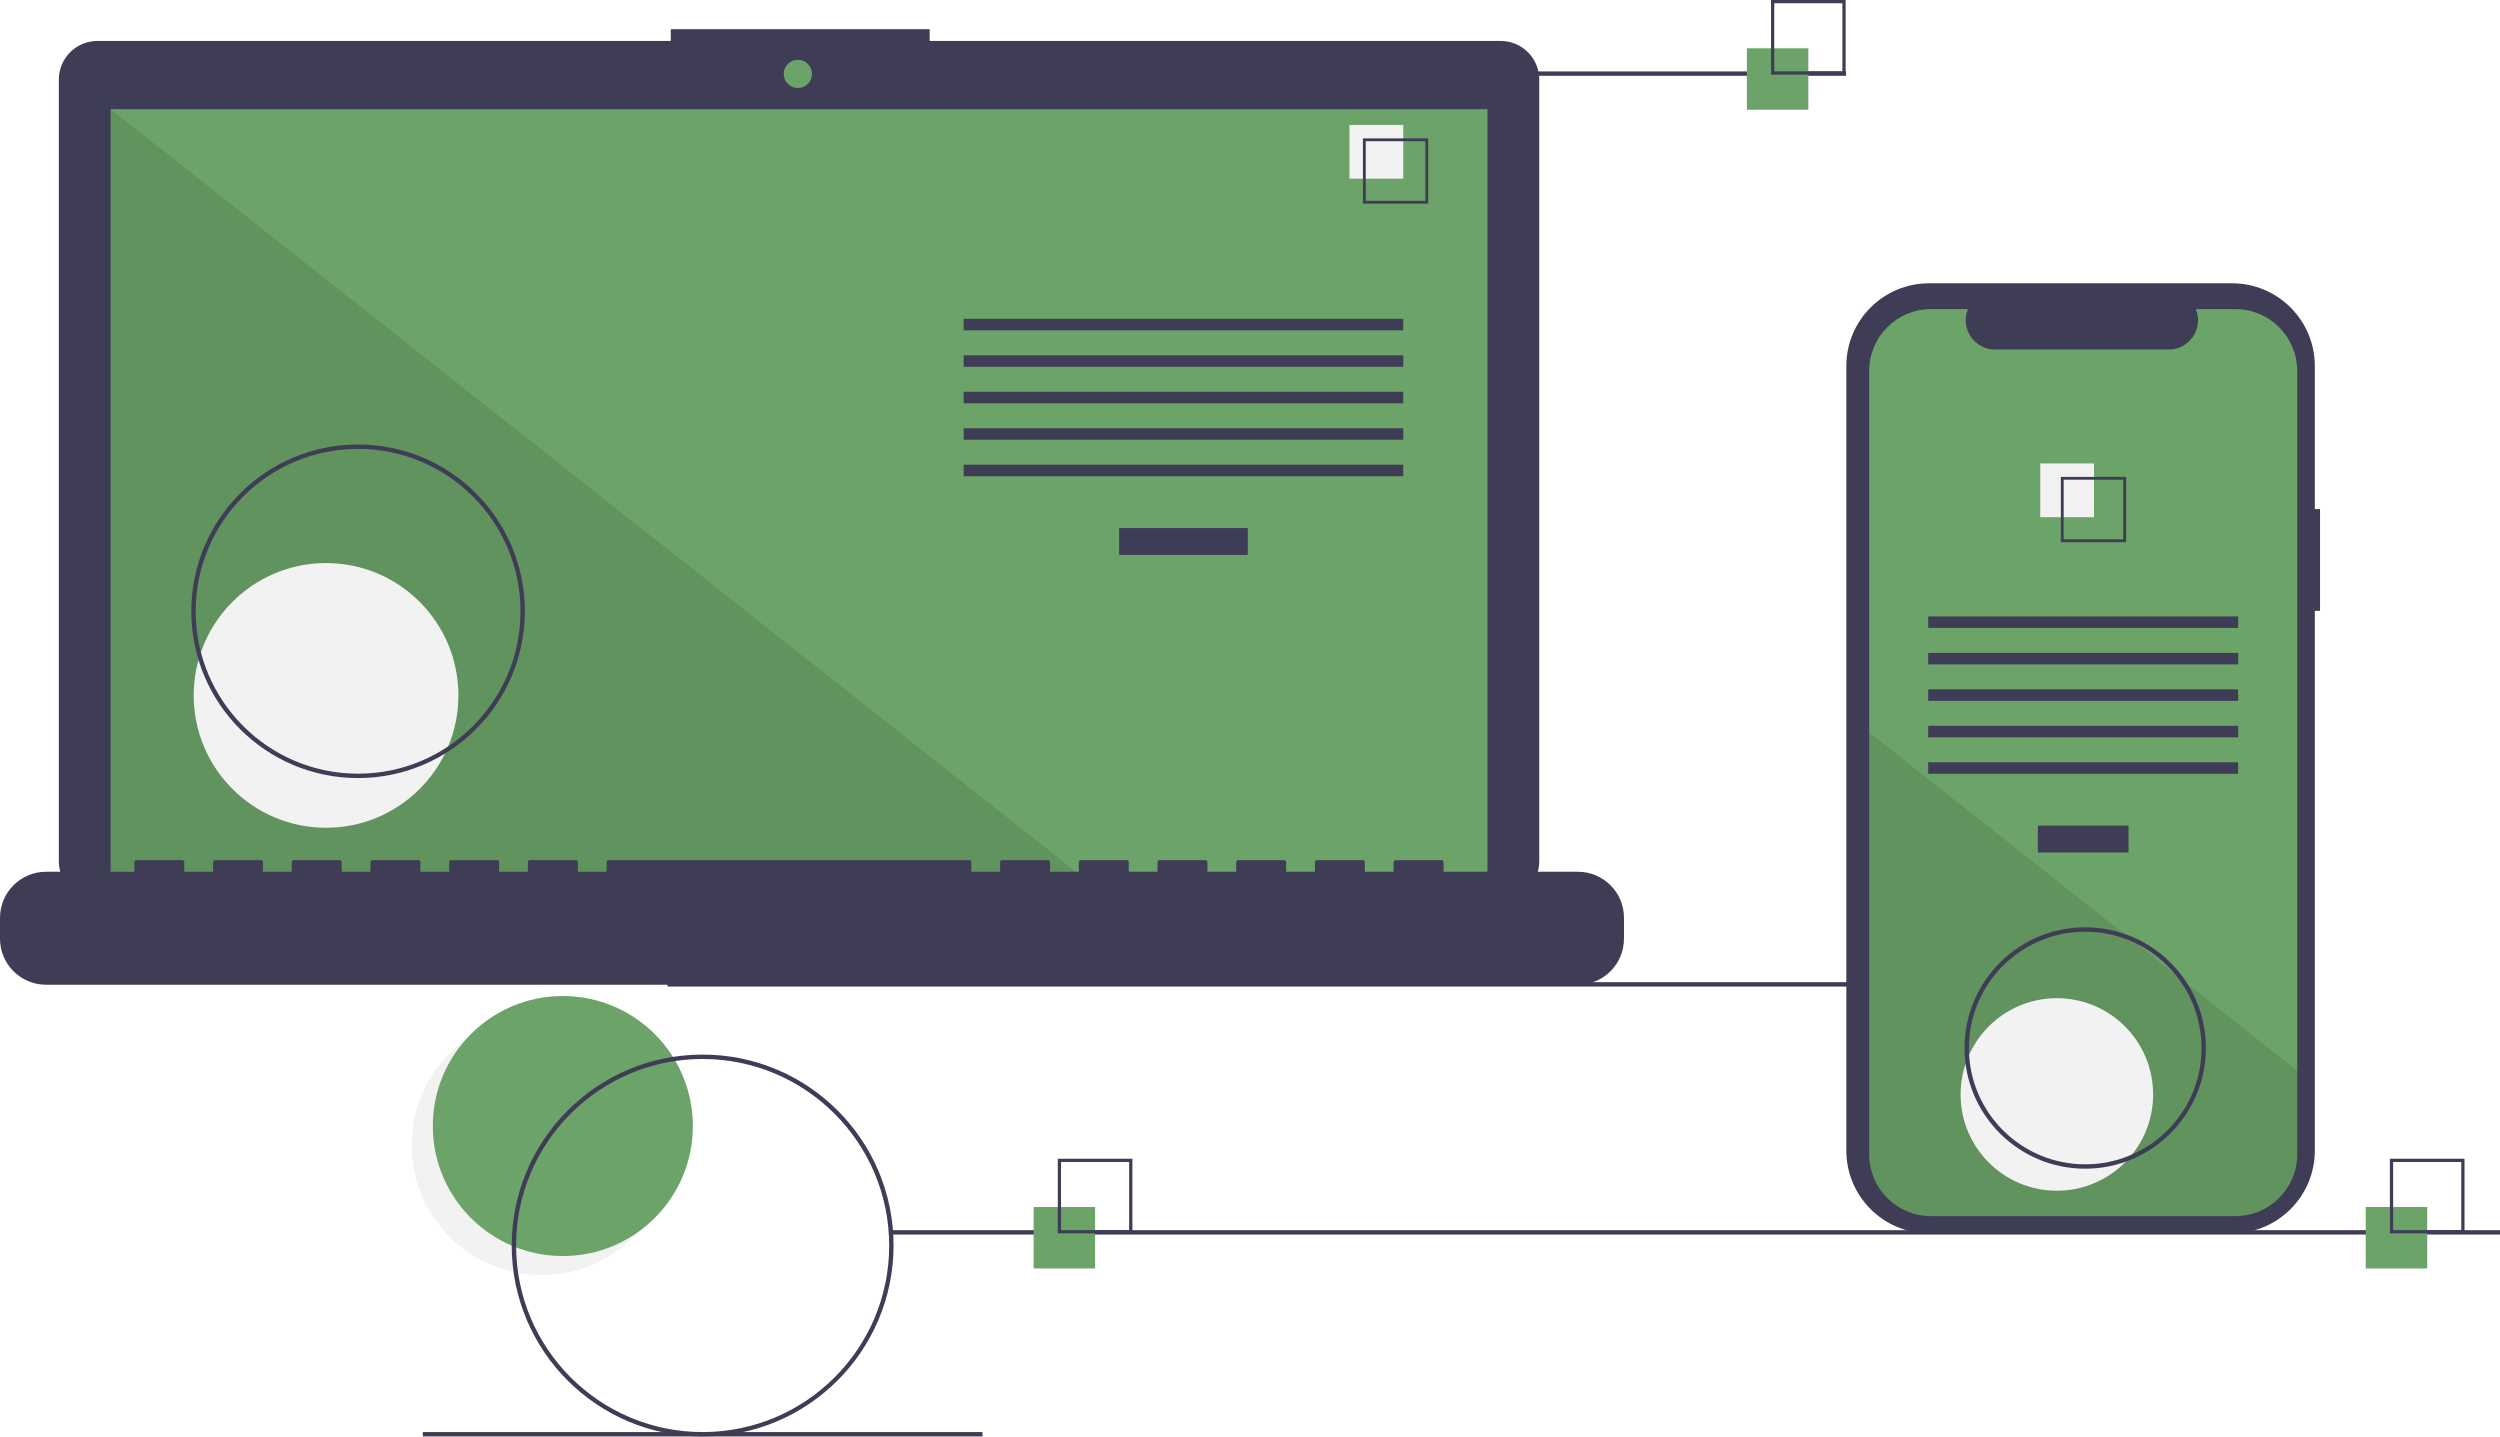
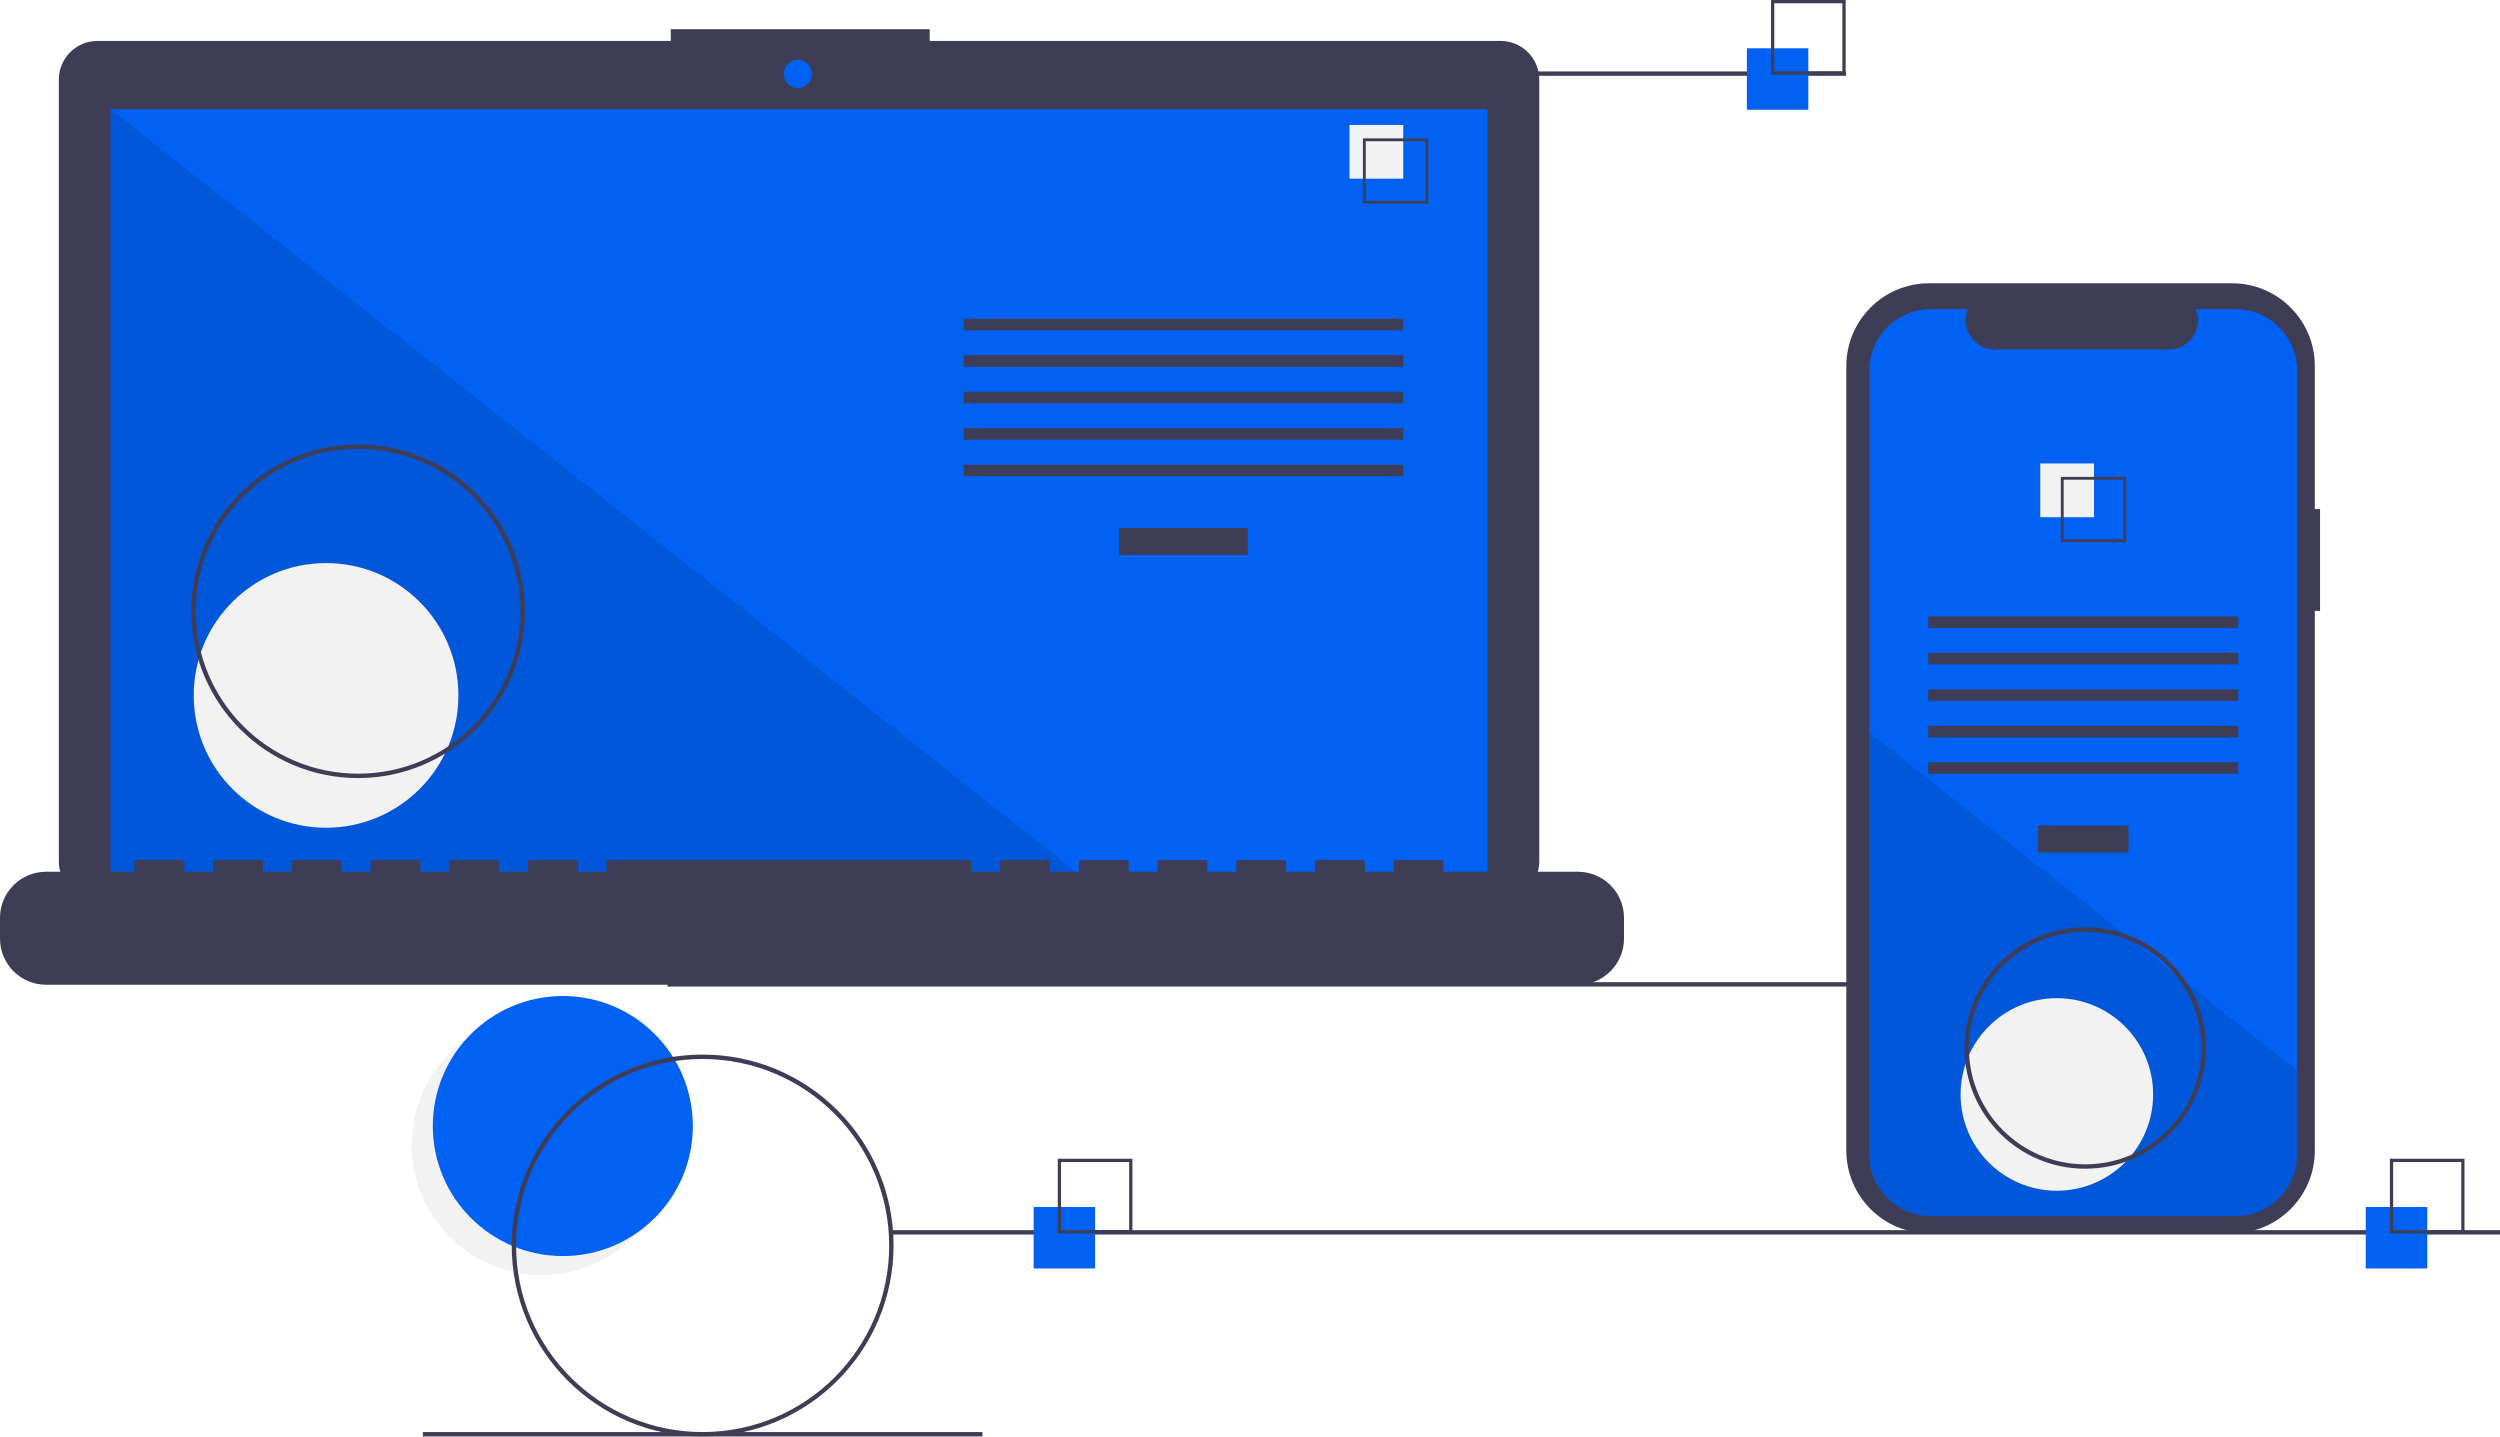
<svg xmlns="http://www.w3.org/2000/svg" id="b6117b06-2b45-45bc-b789-4a82ab6612dd" data-name="Layer 1" width="1139.171" height="654.543" viewBox="0 0 1139.171 654.543">
  <circle cx="246.827" cy="521.765" r="59.243" fill="#f2f2f2" />
-   <circle cx="256.46" cy="513.095" r="59.243" fill="#6ba368" />
+   <circle cx="256.46" cy="513.095" r="59.243" fill="#0061f2" />
  <rect x="304.171" y="447.543" width="733" height="2" fill="#3f3d56" />
  <path d="M714.207,141.381H454.038v-5.362h-117.971v5.362H74.825a17.599,17.599,0,0,0-17.599,17.599V515.231a17.599,17.599,0,0,0,17.599,17.599H714.207a17.599,17.599,0,0,0,17.599-17.599V158.979A17.599,17.599,0,0,0,714.207,141.381Z" transform="translate(-30.41456 -122.7284)" fill="#3f3d56" />
-   <rect x="50.406" y="49.754" width="627.391" height="353.913" fill="#6ba368" />
-   <circle cx="363.565" cy="33.667" r="6.435" fill="#6ba368" />
+   <rect x="50.406" y="49.754" width="627.391" height="353.913" fill="#0061f2" />
+   <circle cx="363.565" cy="33.667" r="6.435" fill="#0061f2" />
  <polygon points="498.374 403.667 50.406 403.667 50.406 49.754 498.374 403.667" opacity="0.1" />
  <circle cx="148.574" cy="316.876" r="60.307" fill="#f2f2f2" />
  <rect x="509.953" y="240.622" width="58.605" height="12.246" fill="#3f3d56" />
  <rect x="439.102" y="145.279" width="200.307" height="5.248" fill="#3f3d56" />
  <rect x="439.102" y="161.898" width="200.307" height="5.248" fill="#3f3d56" />
  <rect x="439.102" y="178.518" width="200.307" height="5.248" fill="#3f3d56" />
  <rect x="439.102" y="195.137" width="200.307" height="5.248" fill="#3f3d56" />
  <rect x="439.102" y="211.756" width="200.307" height="5.248" fill="#3f3d56" />
  <rect x="614.917" y="56.934" width="24.492" height="24.492" fill="#f2f2f2" />
  <path d="M681.195,215.525h-29.74v-29.74h29.74Zm-28.447-1.293h27.154V187.078H652.748Z" transform="translate(-30.41456 -122.7284)" fill="#3f3d56" />
  <path d="M749.422,519.96H688.192v-4.412a.875.875,0,0,0-.875-.875h-20.993a.875.875,0,0,0-.875.875v4.412H652.329v-4.412a.875.875,0,0,0-.875-.875H630.462a.875.875,0,0,0-.875.875v4.412H616.467v-4.412a.875.875,0,0,0-.875-.875H594.599a.875.875,0,0,0-.875.875v4.412H580.604v-4.412a.875.875,0,0,0-.875-.875H558.736a.875.875,0,0,0-.875.875v4.412H544.741v-4.412a.875.875,0,0,0-.875-.875H522.873a.875.875,0,0,0-.875.875v4.412H508.878v-4.412a.875.875,0,0,0-.875-.875h-20.993a.875.875,0,0,0-.875.875v4.412H473.015v-4.412a.875.875,0,0,0-.875-.875H307.696a.875.875,0,0,0-.875.875v4.412H293.701v-4.412a.875.875,0,0,0-.875-.875H271.833a.875.875,0,0,0-.875.875v4.412H257.838v-4.412a.875.875,0,0,0-.875-.875h-20.993a.875.875,0,0,0-.875.875v4.412H221.975v-4.412a.875.875,0,0,0-.875-.875H200.107a.875.875,0,0,0-.875.875v4.412H186.112v-4.412a.875.875,0,0,0-.875-.875H164.244a.875.875,0,0,0-.875.875v4.412H150.249v-4.412a.875.875,0,0,0-.875-.875H128.381a.875.875,0,0,0-.875.875v4.412H114.386v-4.412a.875.875,0,0,0-.875-.875H92.519a.875.875,0,0,0-.875.875v4.412H51.407a20.993,20.993,0,0,0-20.993,20.993v9.492A20.993,20.993,0,0,0,51.407,571.438H749.422a20.993,20.993,0,0,0,20.993-20.993v-9.492A20.993,20.993,0,0,0,749.422,519.96Z" transform="translate(-30.41456 -122.7284)" fill="#3f3d56" />
  <path d="M193.586,477.272a76,76,0,1,1,76-76A76.086,76.086,0,0,1,193.586,477.272Zm0-150a74,74,0,1,0,74,74A74.084,74.084,0,0,0,193.586,327.272Z" transform="translate(-30.41456 -122.7284)" fill="#3f3d56" />
  <rect x="586.171" y="32.543" width="255" height="2" fill="#3f3d56" />
  <rect x="406.171" y="560.543" width="733" height="2" fill="#3f3d56" />
  <rect x="192.672" y="652.543" width="255" height="2" fill="#3f3d56" />
-   <rect x="471" y="550" width="28" height="28" fill="#6ba368" />
+   <rect x="471" y="550" width="28" height="28" fill="#0061f2" />
  <path d="M546.415,684.728h-34v-34h34Zm-32.522-1.478H544.936V652.207H513.893Z" transform="translate(-30.41456 -122.7284)" fill="#3f3d56" />
-   <rect x="796" y="22" width="28" height="28" fill="#6ba368" />
+   <rect x="796" y="22" width="28" height="28" fill="#0061f2" />
  <path d="M871.415,156.728h-34v-34h34Zm-32.522-1.478H869.936V124.207H838.893Z" transform="translate(-30.41456 -122.7284)" fill="#3f3d56" />
-   <rect x="1078" y="550" width="28" height="28" fill="#6ba368" />
+   <rect x="1078" y="550" width="28" height="28" fill="#0061f2" />
  <path d="M1153.415,684.728h-34v-34h34Zm-32.522-1.478h31.043V652.207h-31.043Z" transform="translate(-30.41456 -122.7284)" fill="#3f3d56" />
  <path d="M1087.586,354.687h-2.379V289.525a37.714,37.714,0,0,0-37.714-37.714H909.44A37.714,37.714,0,0,0,871.726,289.525V647.006A37.714,37.714,0,0,0,909.44,684.72h138.053a37.714,37.714,0,0,0,37.714-37.714V401.07h2.379Z" transform="translate(-30.41456 -122.7284)" fill="#3f3d56" />
-   <path d="M1077.176,291.742v356.96a28.165,28.165,0,0,1-28.16,28.17H910.296a28.165,28.165,0,0,1-28.16-28.17v-356.96a28.163,28.163,0,0,1,28.16-28.16h16.83a13.379,13.379,0,0,0,12.39,18.43h79.09a13.379,13.379,0,0,0,12.39-18.43h18.02A28.163,28.163,0,0,1,1077.176,291.742Z" transform="translate(-30.41456 -122.7284)" fill="#6ba368" />
+   <path d="M1077.176,291.742v356.96a28.165,28.165,0,0,1-28.16,28.17H910.296a28.165,28.165,0,0,1-28.16-28.17v-356.96a28.163,28.163,0,0,1,28.16-28.16h16.83a13.379,13.379,0,0,0,12.39,18.43h79.09a13.379,13.379,0,0,0,12.39-18.43h18.02A28.163,28.163,0,0,1,1077.176,291.742Z" transform="translate(-30.41456 -122.7284)" fill="#0061f2" />
  <rect x="928.58" y="376.218" width="41.324" height="12.246" fill="#3f3d56" />
  <rect x="878.621" y="280.875" width="141.24" height="5.248" fill="#3f3d56" />
  <rect x="878.621" y="297.494" width="141.24" height="5.248" fill="#3f3d56" />
  <rect x="878.621" y="314.114" width="141.24" height="5.248" fill="#3f3d56" />
  <rect x="878.621" y="330.733" width="141.24" height="5.248" fill="#3f3d56" />
  <rect x="878.621" y="347.352" width="141.24" height="5.248" fill="#3f3d56" />
  <rect x="929.684" y="211.179" width="24.492" height="24.492" fill="#f2f2f2" />
  <path d="M969.474,340.032v29.74h29.74v-29.74Zm28.45,28.45h-27.16v-27.16h27.16Z" transform="translate(-30.41456 -122.7284)" fill="#3f3d56" />
  <path d="M1077.176,610.582v38.12a28.165,28.165,0,0,1-28.16,28.17H910.296a28.165,28.165,0,0,1-28.16-28.17v-192.21l116.87,92.33,2,1.58,21.74,17.17,2.03,1.61Z" transform="translate(-30.41456 -122.7284)" opacity="0.1" />
  <circle cx="937.241" cy="498.707" r="43.868" fill="#f2f2f2" />
  <path d="M350.586,777.272a87,87,0,1,1,87-87A87.099,87.099,0,0,1,350.586,777.272Zm0-172a85,85,0,1,0,85,85A85.096,85.096,0,0,0,350.586,605.272Z" transform="translate(-30.41456 -122.7284)" fill="#3f3d56" />
  <path d="M980.586,655.272a55,55,0,1,1,55-55A55.062,55.062,0,0,1,980.586,655.272Zm0-108a53,53,0,1,0,53,53A53.06,53.06,0,0,0,980.586,547.272Z" transform="translate(-30.41456 -122.7284)" fill="#3f3d56" />
</svg>
